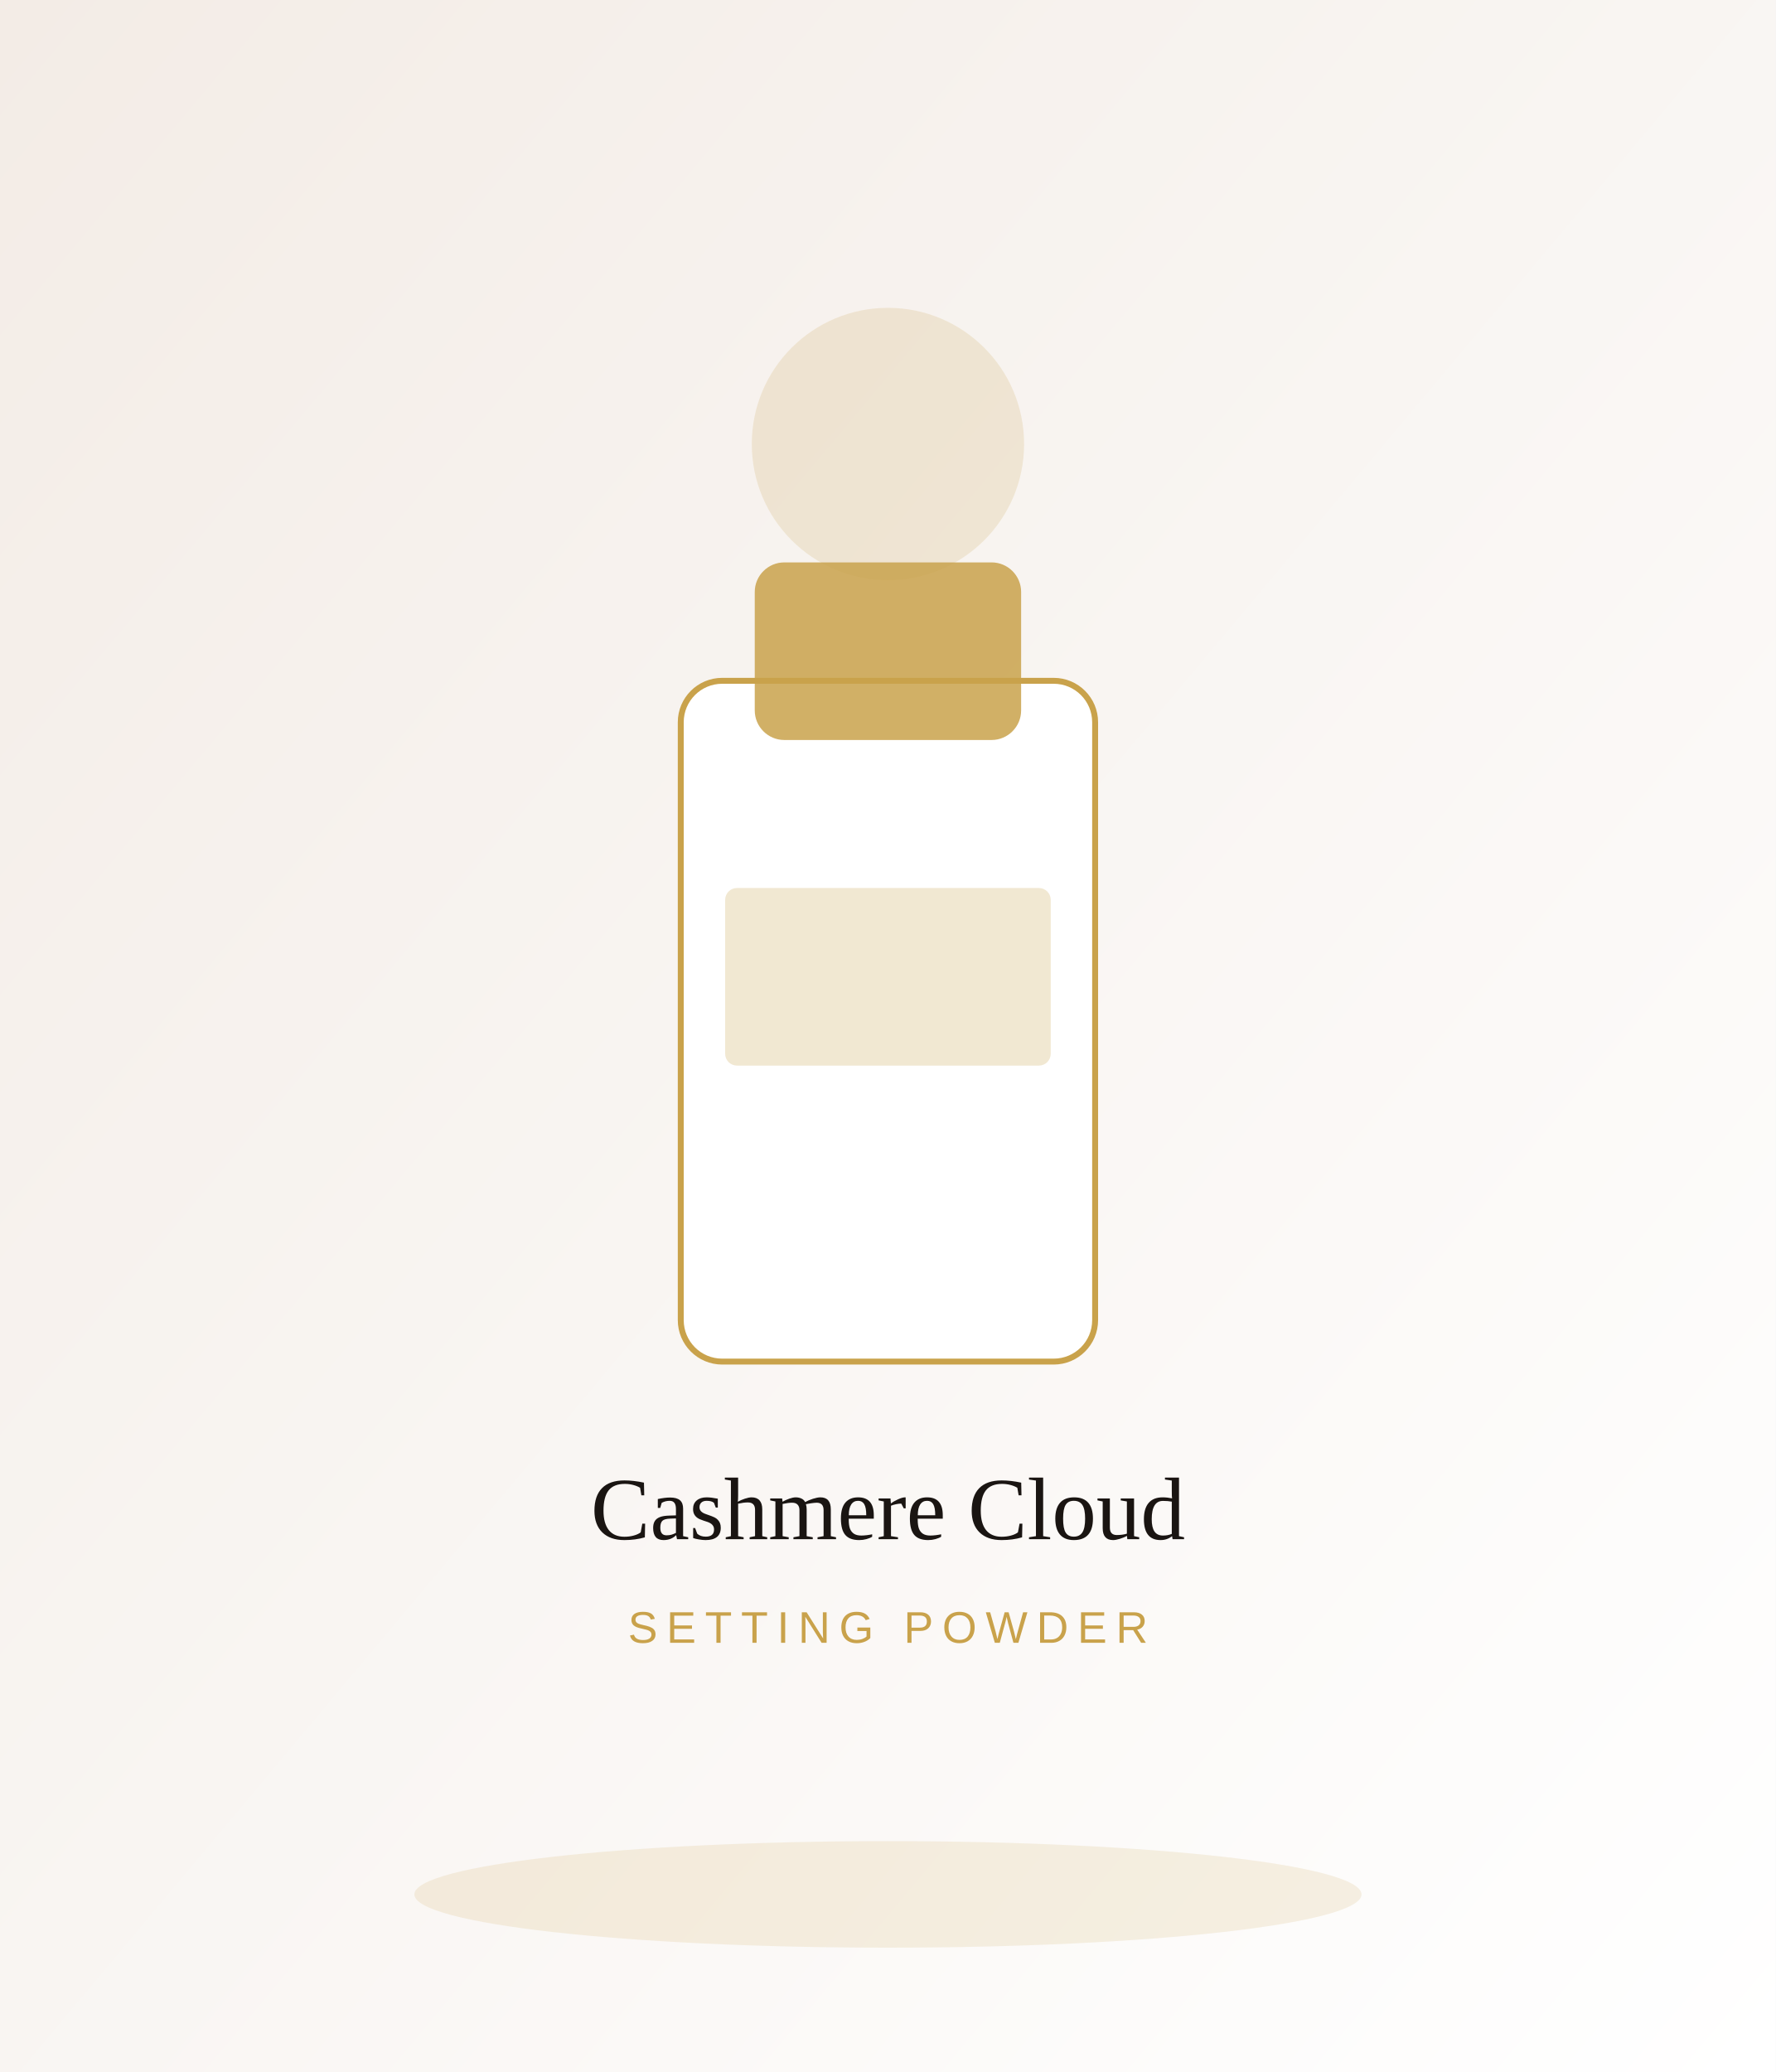
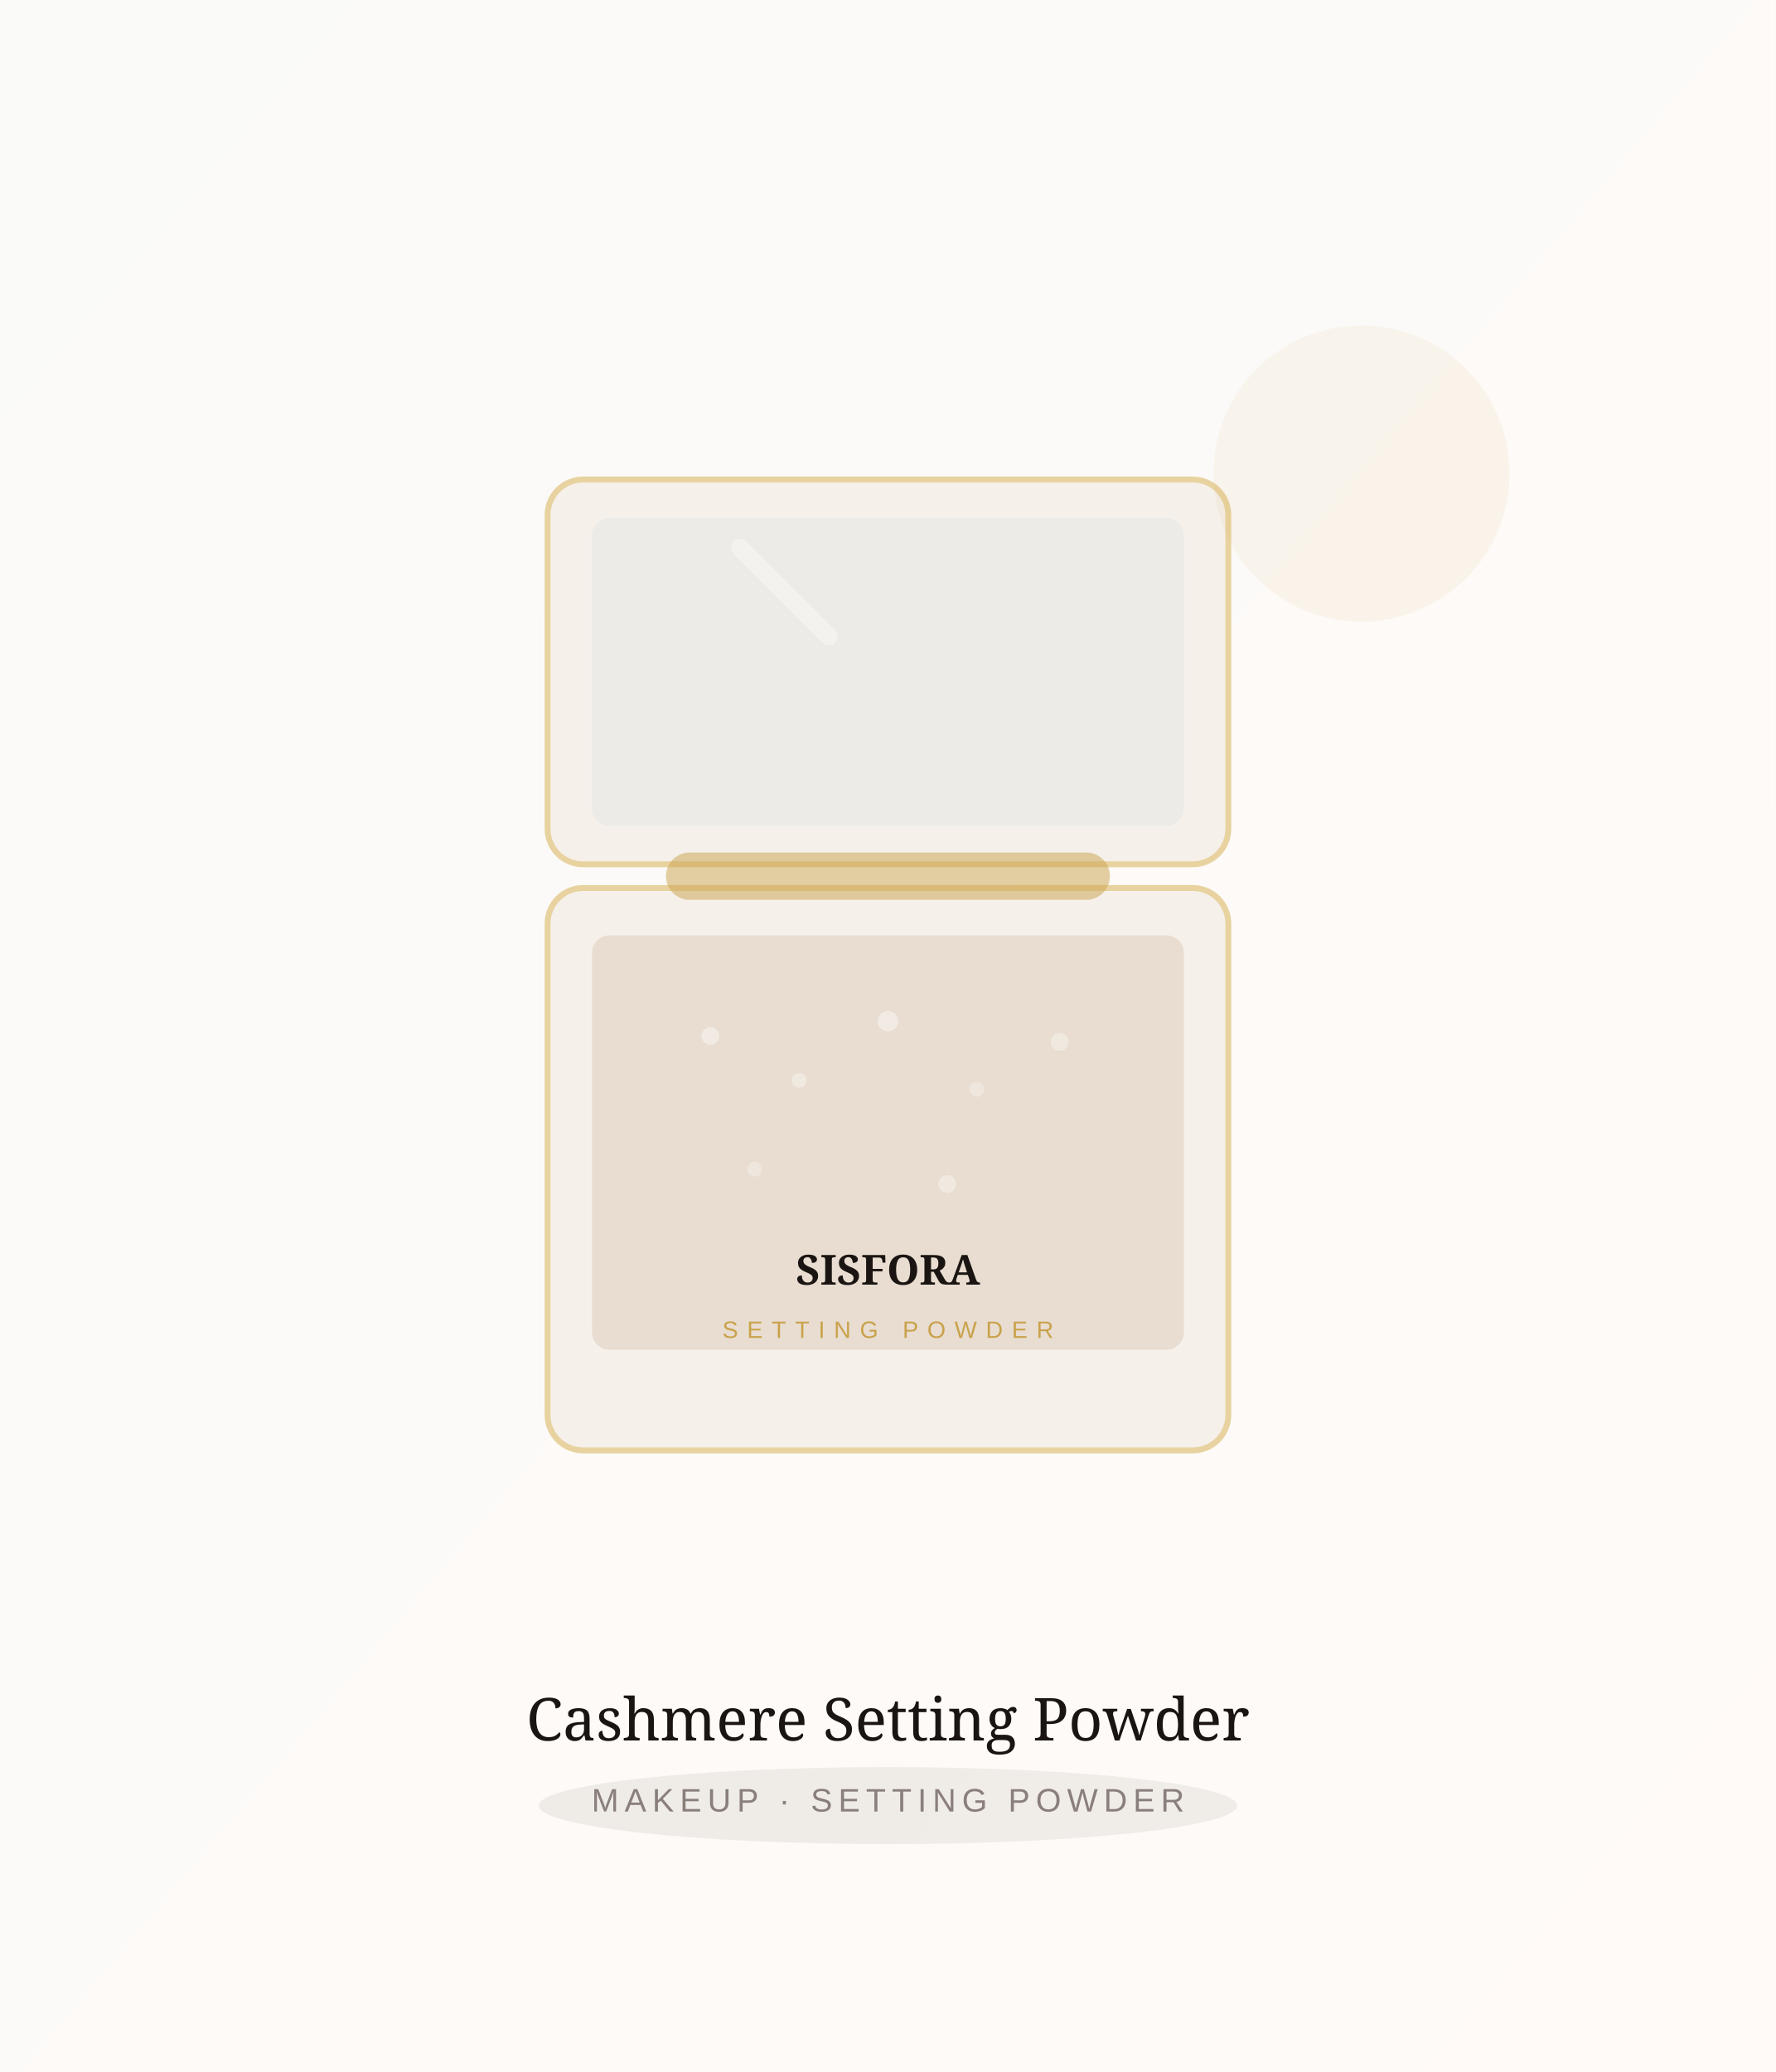
<svg xmlns="http://www.w3.org/2000/svg" width="600" height="700" viewBox="0 0 600 700">
  <defs>
-     <linearGradient id="g" x1="0" y1="0" x2="1" y2="1">
-       <stop offset="0%" stop-color="#f3ece6" />
-       <stop offset="100%" stop-color="#ffffff" />
+     <linearGradient id="bg9" x1="0" y1="0" x2="1" y2="1">
+       <stop offset="0%" stop-color="#fafaf8" />
+       <stop offset="100%" stop-color="#fffaf7" />
    </linearGradient>
  </defs>
-   <rect width="600" height="700" fill="url(#g)" />
-   <ellipse cx="300" cy="640" rx="160" ry="18" fill="#c9a24b" opacity="0.15" />
-   <rect x="230" y="230" width="140" height="230" rx="14" fill="#ffffff" stroke="#c9a24b" stroke-width="2" />
-   <rect x="255" y="190" width="90" height="60" rx="10" fill="#c9a24b" opacity="0.85" />
-   <rect x="245" y="300" width="110" height="60" rx="4" fill="#c9a24b" opacity="0.25" />
-   <circle cx="300" cy="150" r="46" fill="#c9a24b" opacity="0.18" />
-   <text x="300" y="520" font-family="Georgia, 'Times New Roman', serif" font-size="30" fill="#1a1512" text-anchor="middle">Cashmere Cloud</text>
-   <text x="300" y="555" font-family="Arial, sans-serif" font-size="15" letter-spacing="3" fill="#c9a24b" text-anchor="middle">SETTING POWDER</text>
+   <rect width="600" height="700" fill="url(#bg9)" />
+   <ellipse cx="300" cy="610" rx="118" ry="13" fill="#8a7f7a" opacity="0.12" />
+   <rect x="185" y="300" width="230" height="190" rx="12" fill="#f5f0ea" stroke="#e8d3a0" stroke-width="2" />
+   <rect x="200" y="316" width="200" height="140" rx="6" fill="#e8ddd0" />
+   <circle cx="240" cy="350" r="3" fill="white" opacity="0.4" />
+   <circle cx="270" cy="365" r="2.5" fill="white" opacity="0.35" />
+   <circle cx="300" cy="345" r="3.5" fill="white" opacity="0.4" />
+   <circle cx="330" cy="368" r="2.5" fill="white" opacity="0.3" />
+   <circle cx="358" cy="352" r="3" fill="white" opacity="0.35" />
+   <circle cx="255" cy="395" r="2.5" fill="white" opacity="0.3" />
+   <circle cx="320" cy="400" r="3" fill="white" opacity="0.35" />
+   <text x="300" y="434" font-family="Georgia,serif" font-size="14" fill="#1a1512" text-anchor="middle" font-weight="bold">SISFORA</text>
+   <text x="300" y="452" font-family="Arial,sans-serif" font-size="8" letter-spacing="3" fill="#c9a24b" text-anchor="middle">SETTING POWDER</text>
+   <rect x="185" y="162" width="230" height="130" rx="12" fill="#f5f0ea" stroke="#e8d3a0" stroke-width="2" />
+   <rect x="200" y="175" width="200" height="104" rx="6" fill="#e8e8e4" opacity="0.6" />
+   <line x1="250" y1="185" x2="280" y2="215" stroke="white" stroke-width="6" stroke-linecap="round" opacity="0.35" />
+   <rect x="225" y="288" width="150" height="16" rx="8" fill="#c9a24b" opacity="0.5" />
+   <circle cx="460" cy="160" r="50" fill="#c9a24b" opacity="0.08" />
+   <text x="300" y="588" font-family="Georgia,serif" font-size="20" fill="#1a1512" text-anchor="middle">Cashmere Setting Powder</text>
+   <text x="300" y="612" font-family="Arial,sans-serif" font-size="11" letter-spacing="2" fill="#8a7f7a" text-anchor="middle">MAKEUP · SETTING POWDER</text>
</svg>
